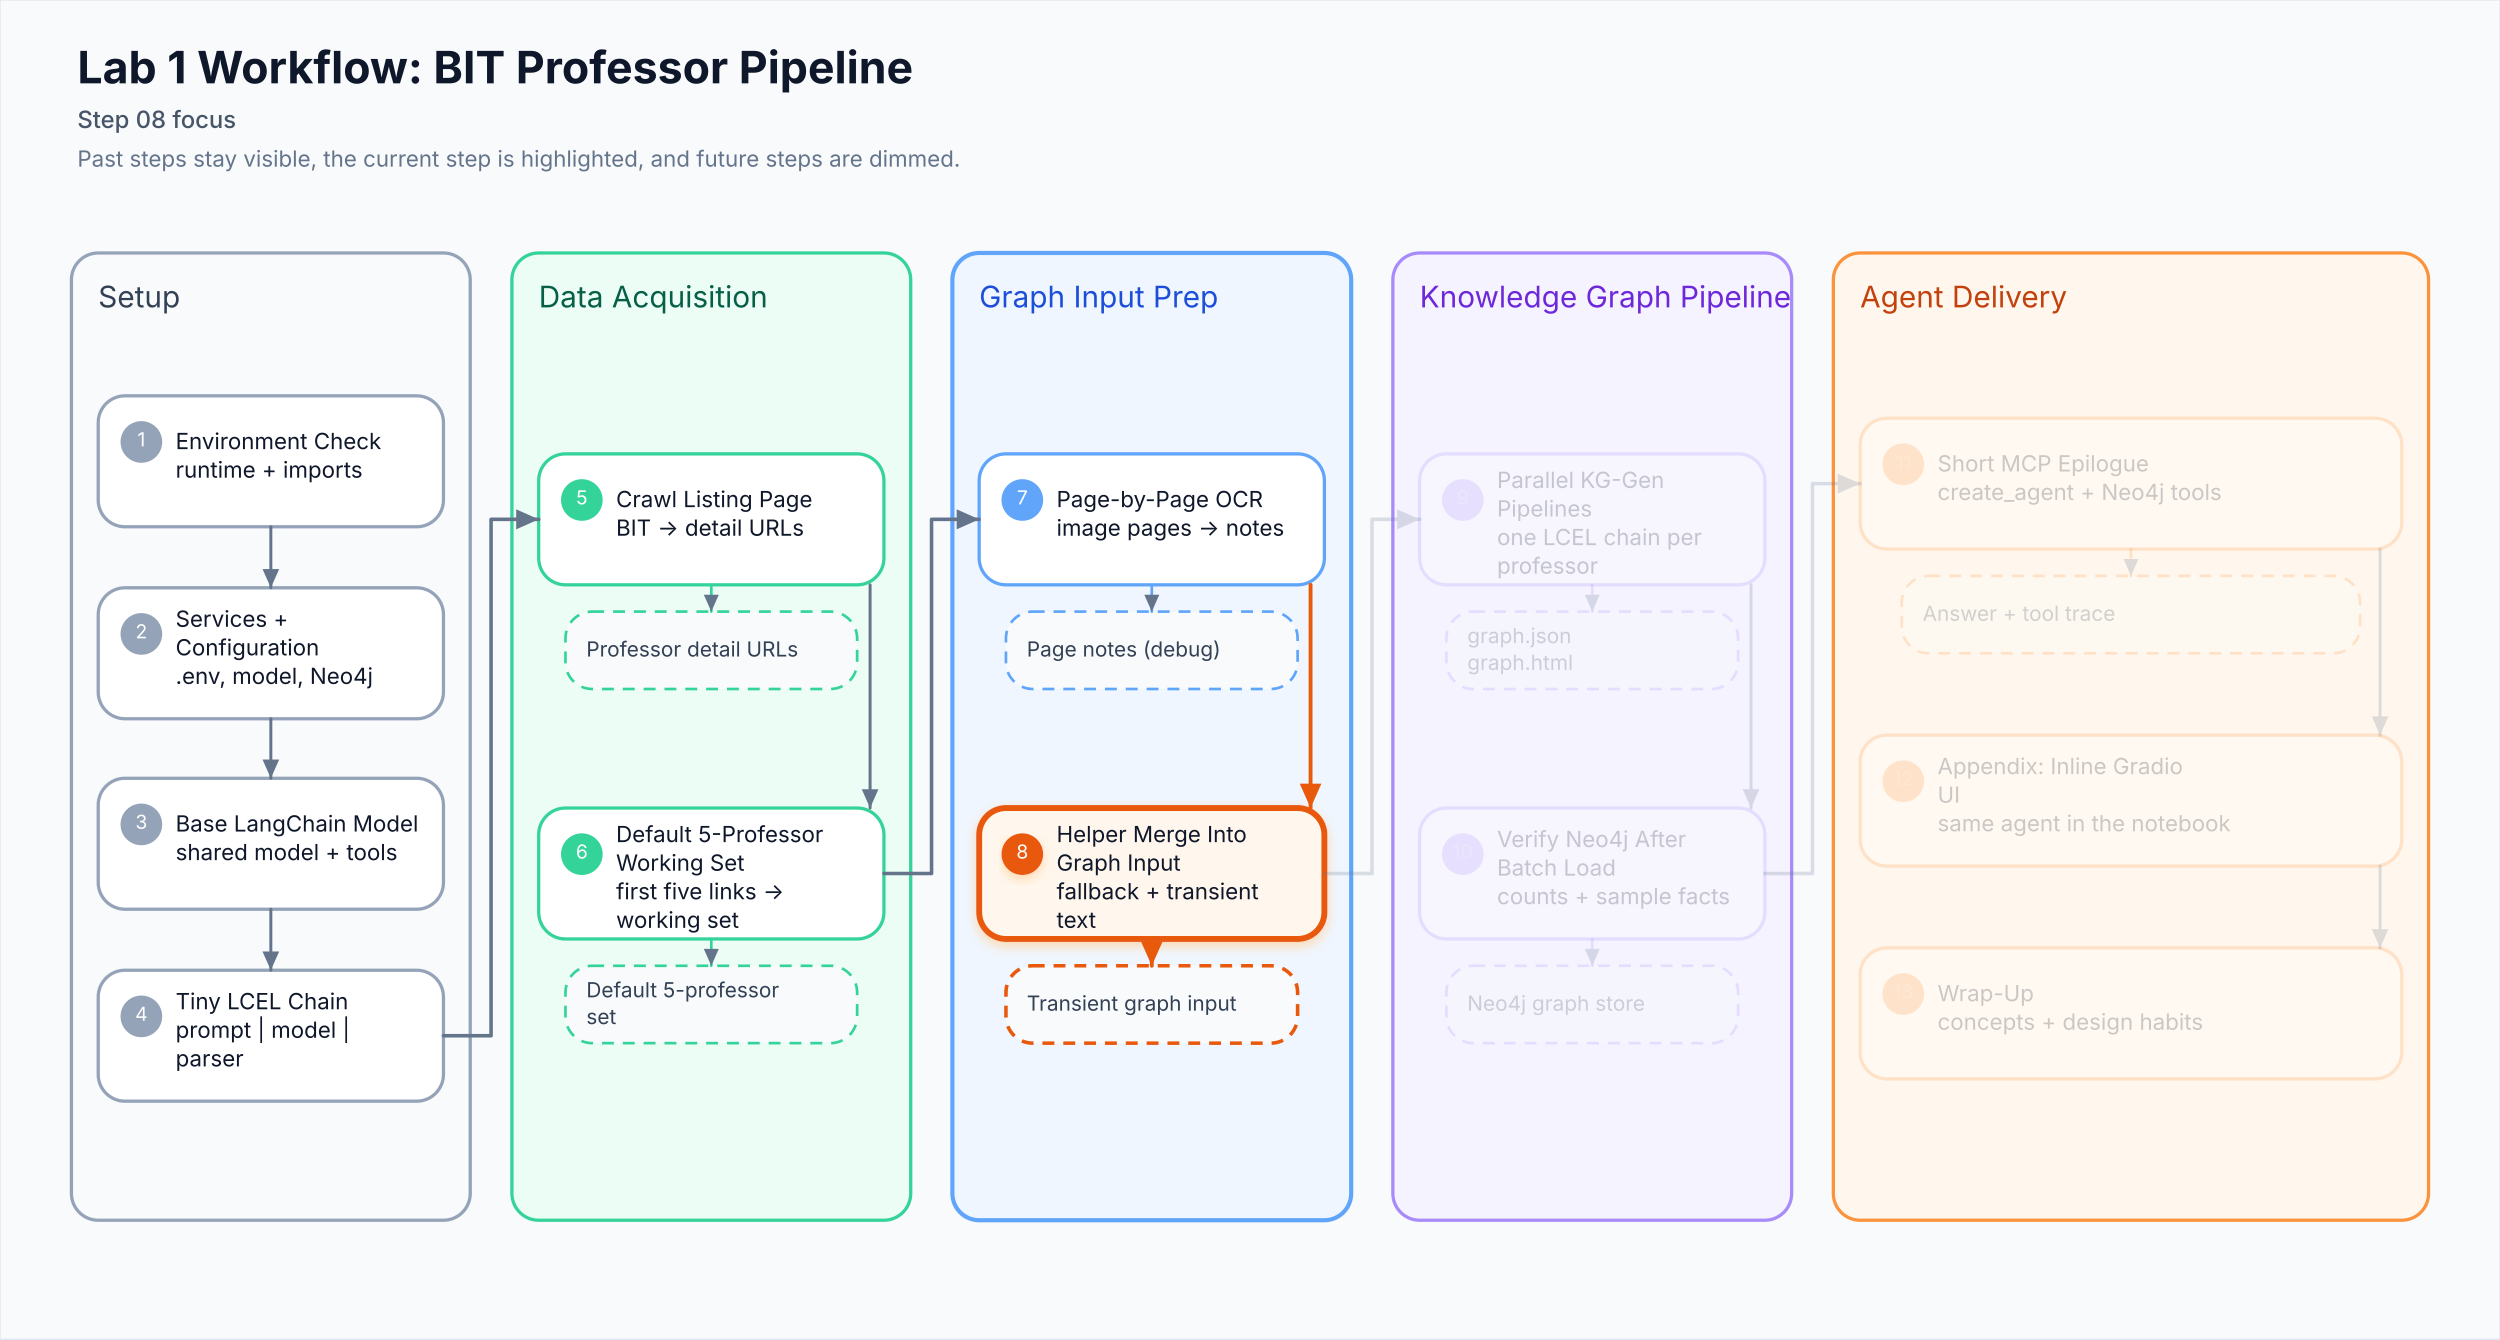
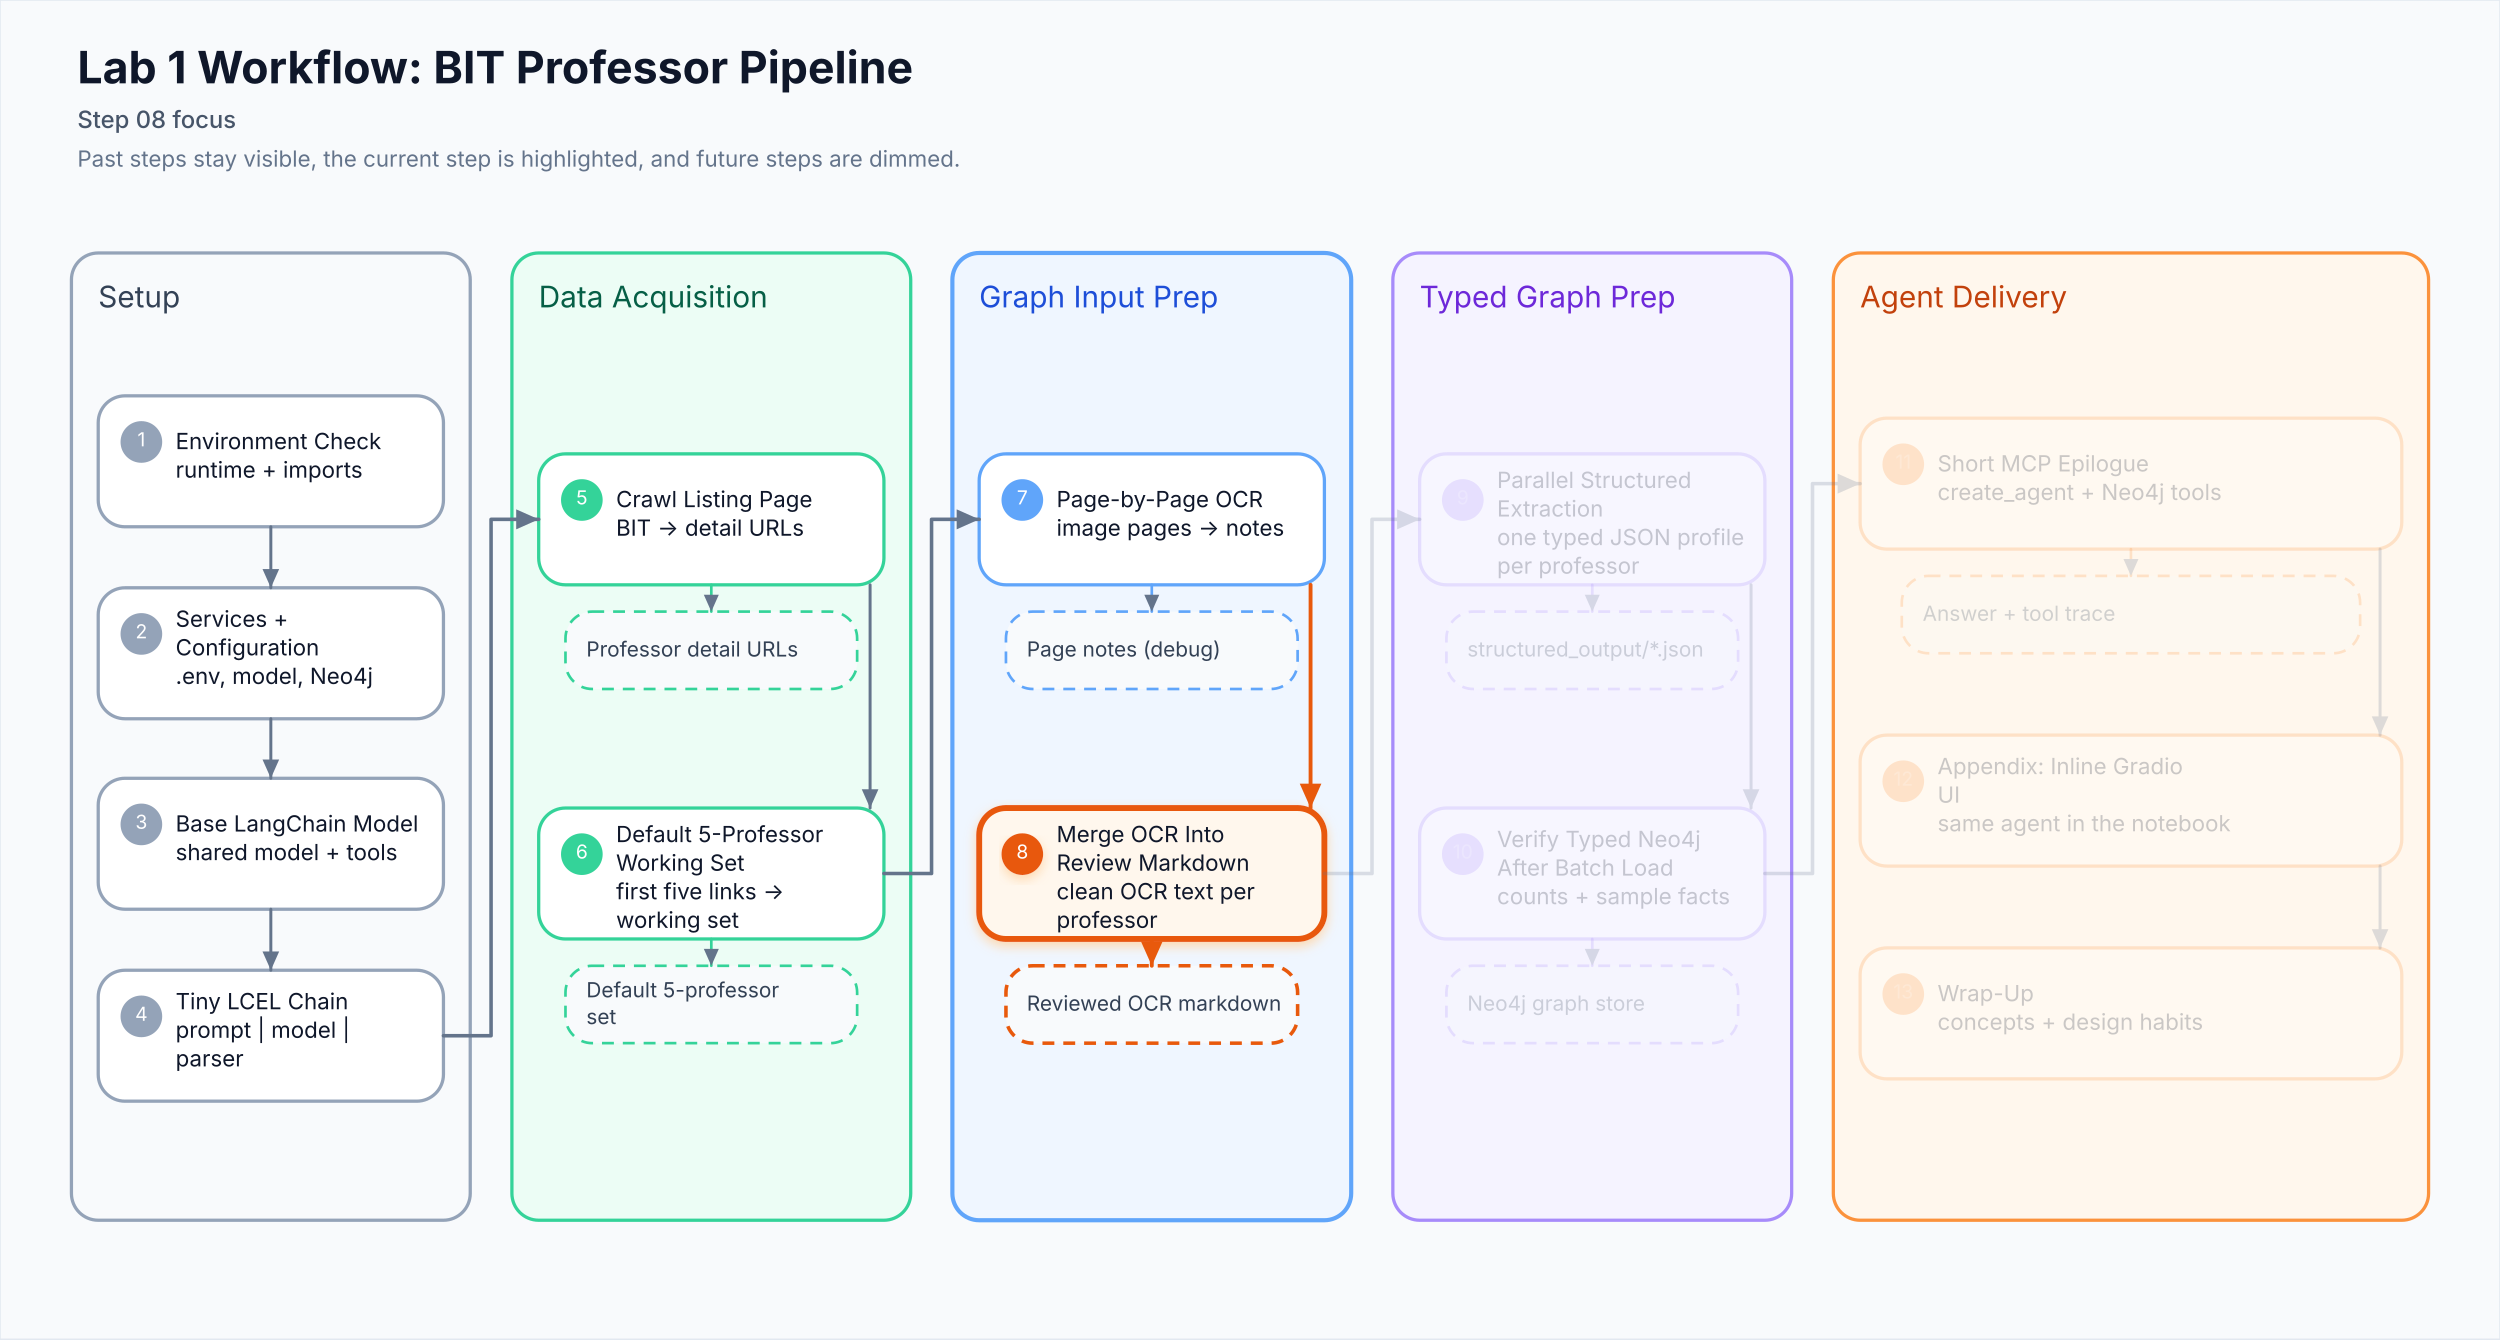
<svg xmlns="http://www.w3.org/2000/svg" width="1680" height="900" viewBox="0 0 1680 900">
  <defs>
    <marker id="arrow-dark" viewBox="0 0 10 10" refX="9" refY="5" markerWidth="7" markerHeight="7" orient="auto">
      <path d="M 0 1 L 9 5 L 0 9 Z" fill="#64748b" />
    </marker>
    <marker id="arrow-current" viewBox="0 0 10 10" refX="9" refY="5" markerWidth="7" markerHeight="7" orient="auto">
      <path d="M 0 1 L 9 5 L 0 9 Z" fill="#e8590c" />
    </marker>
    <filter id="current-shadow" x="-10%" y="-10%" width="140%" height="140%">
      <feDropShadow dx="0" dy="3" stdDeviation="4" flood-color="#fed7aa" flood-opacity="0.95" />
    </filter>
  </defs>
  <rect width="1680" height="900" fill="#f8fafc" stroke="#e2e8f0" stroke-width="1" />
  <text x="52" y="56" font-family="Inter, Arial, sans-serif" font-size="30" font-weight="700" fill="#0f172a">Lab 1 Workflow: BIT Professor Pipeline</text>
  <text x="52" y="86" font-family="Inter, Arial, sans-serif" font-size="16" font-weight="500" fill="#475569">Step 08 focus</text>
  <text x="52" y="112" font-family="Inter, Arial, sans-serif" font-size="15" font-weight="400" fill="#64748b">Past steps stay visible, the current step is highlighted, and future steps are dimmed.</text>
  <g opacity="1.00">
    <rect x="48" y="170" width="268" height="650" rx="18" fill="#f8fafc" stroke="#94a3b8" stroke-width="2.2" />
  </g>
  <g opacity="1.00">
    <text font-family="Inter, Arial, sans-serif" font-size="20" fill="#334155" text-anchor="start">
      <tspan x="66.0" y="192.0" dominant-baseline="hanging">Setup</tspan>
    </text>
  </g>
  <g opacity="1.00">
    <rect x="344" y="170" width="268" height="650" rx="18" fill="#ecfdf5" stroke="#34d399" stroke-width="2.2" />
  </g>
  <g opacity="1.00">
    <text font-family="Inter, Arial, sans-serif" font-size="20" fill="#065f46" text-anchor="start">
      <tspan x="362.0" y="192.0" dominant-baseline="hanging">Data Acquisition</tspan>
    </text>
  </g>
  <g opacity="1.00">
    <rect x="640" y="170" width="268" height="650" rx="18" fill="#eff6ff" stroke="#60a5fa" stroke-width="2.8" />
  </g>
  <g opacity="1.00">
    <text font-family="Inter, Arial, sans-serif" font-size="20" fill="#1d4ed8" text-anchor="start">
      <tspan x="658.0" y="192.0" dominant-baseline="hanging">Graph Input Prep</tspan>
    </text>
  </g>
  <g opacity="1.00">
    <rect x="936" y="170" width="268" height="650" rx="18" fill="#f5f3ff" stroke="#a78bfa" stroke-width="2.2" />
  </g>
  <g opacity="1.00">
    <text font-family="Inter, Arial, sans-serif" font-size="20" fill="#6d28d9" text-anchor="start">
-       <tspan x="954.0" y="192.0" dominant-baseline="hanging">Knowledge Graph Pipeline</tspan>
+       <tspan x="954.0" y="192.0" dominant-baseline="hanging">Typed Graph Prep</tspan>
    </text>
  </g>
  <g opacity="1.00">
    <rect x="1232" y="170" width="400" height="650" rx="18" fill="#fff7ed" stroke="#fb923c" stroke-width="2.2" />
  </g>
  <g opacity="1.00">
    <text font-family="Inter, Arial, sans-serif" font-size="20" fill="#c2410c" text-anchor="start">
      <tspan x="1250.0" y="192.0" dominant-baseline="hanging">Agent Delivery</tspan>
    </text>
  </g>
  <a href="https://docs.astral.sh/uv/getting-started/" target="_blank">
    <g opacity="1.00">
      <rect x="66" y="266" width="232" height="88" rx="18" fill="#ffffff" stroke="#94a3b8" stroke-width="2.2" />
    </g>
  </a>
  <a href="https://docs.astral.sh/uv/getting-started/" target="_blank">
    <g opacity="1.00">
      <ellipse cx="95.0" cy="297.0" rx="13.0" ry="13.0" fill="#94a3b8" stroke="#94a3b8" stroke-width="2" />
    </g>
  </a>
  <a href="https://docs.astral.sh/uv/getting-started/" target="_blank">
    <g opacity="1.00">
      <text font-family="Inter, Arial, sans-serif" font-size="13" fill="#ffffff" text-anchor="middle">
        <tspan x="95.0" y="290.5" dominant-baseline="hanging">1</tspan>
      </text>
    </g>
  </a>
  <a href="https://docs.astral.sh/uv/getting-started/" target="_blank">
    <g opacity="1.00">
      <text font-family="Inter, Arial, sans-serif" font-size="15" fill="#0f172a" text-anchor="start">
        <tspan x="118.0" y="290.9" dominant-baseline="hanging">Environment Check</tspan>
        <tspan x="118.0" y="310.1" dominant-baseline="hanging">runtime + imports</tspan>
      </text>
    </g>
  </a>
  <a href="https://docs.langchain.com/oss/python/integrations/chat/openai" target="_blank">
    <g opacity="1.00">
      <rect x="66" y="395" width="232" height="88" rx="18" fill="#ffffff" stroke="#94a3b8" stroke-width="2.2" />
    </g>
  </a>
  <a href="https://docs.langchain.com/oss/python/integrations/chat/openai" target="_blank">
    <g opacity="1.00">
      <ellipse cx="95.0" cy="426.0" rx="13.0" ry="13.0" fill="#94a3b8" stroke="#94a3b8" stroke-width="2" />
    </g>
  </a>
  <a href="https://docs.langchain.com/oss/python/integrations/chat/openai" target="_blank">
    <g opacity="1.00">
      <text font-family="Inter, Arial, sans-serif" font-size="13" fill="#ffffff" text-anchor="middle">
        <tspan x="95.0" y="419.5" dominant-baseline="hanging">2</tspan>
      </text>
    </g>
  </a>
  <a href="https://docs.langchain.com/oss/python/integrations/chat/openai" target="_blank">
    <g opacity="1.00">
      <text font-family="Inter, Arial, sans-serif" font-size="15" fill="#0f172a" text-anchor="start">
        <tspan x="118.0" y="410.3" dominant-baseline="hanging">Services +</tspan>
        <tspan x="118.0" y="429.5" dominant-baseline="hanging">Configuration</tspan>
        <tspan x="118.0" y="448.7" dominant-baseline="hanging">.env, model, Neo4j</tspan>
      </text>
    </g>
  </a>
  <a href="https://docs.langchain.com/oss/python/integrations/chat/openai" target="_blank">
    <g opacity="1.00">
      <rect x="66" y="523" width="232" height="88" rx="18" fill="#ffffff" stroke="#94a3b8" stroke-width="2.2" />
    </g>
  </a>
  <a href="https://docs.langchain.com/oss/python/integrations/chat/openai" target="_blank">
    <g opacity="1.00">
      <ellipse cx="95.0" cy="554.0" rx="13.0" ry="13.0" fill="#94a3b8" stroke="#94a3b8" stroke-width="2" />
    </g>
  </a>
  <a href="https://docs.langchain.com/oss/python/integrations/chat/openai" target="_blank">
    <g opacity="1.00">
      <text font-family="Inter, Arial, sans-serif" font-size="13" fill="#ffffff" text-anchor="middle">
        <tspan x="95.0" y="547.5" dominant-baseline="hanging">3</tspan>
      </text>
    </g>
  </a>
  <a href="https://docs.langchain.com/oss/python/integrations/chat/openai" target="_blank">
    <g opacity="1.00">
      <text font-family="Inter, Arial, sans-serif" font-size="15" fill="#0f172a" text-anchor="start">
        <tspan x="118.0" y="547.9" dominant-baseline="hanging">Base LangChain Model</tspan>
        <tspan x="118.0" y="567.1" dominant-baseline="hanging">shared model + tools</tspan>
      </text>
    </g>
  </a>
  <a href="https://api.python.langchain.com/en/latest/core/runnables/langchain_core.runnables.base.Runnable.html" target="_blank">
    <g opacity="1.00">
      <rect x="66" y="652" width="232" height="88" rx="18" fill="#ffffff" stroke="#94a3b8" stroke-width="2.2" />
    </g>
  </a>
  <a href="https://api.python.langchain.com/en/latest/core/runnables/langchain_core.runnables.base.Runnable.html" target="_blank">
    <g opacity="1.00">
      <ellipse cx="95.0" cy="683.0" rx="13.0" ry="13.0" fill="#94a3b8" stroke="#94a3b8" stroke-width="2" />
    </g>
  </a>
  <a href="https://api.python.langchain.com/en/latest/core/runnables/langchain_core.runnables.base.Runnable.html" target="_blank">
    <g opacity="1.00">
      <text font-family="Inter, Arial, sans-serif" font-size="13" fill="#ffffff" text-anchor="middle">
        <tspan x="95.0" y="676.5" dominant-baseline="hanging">4</tspan>
      </text>
    </g>
  </a>
  <a href="https://api.python.langchain.com/en/latest/core/runnables/langchain_core.runnables.base.Runnable.html" target="_blank">
    <g opacity="1.00">
      <text font-family="Inter, Arial, sans-serif" font-size="15" fill="#0f172a" text-anchor="start">
        <tspan x="118.0" y="667.3" dominant-baseline="hanging">Tiny LCEL Chain</tspan>
        <tspan x="118.0" y="686.5" dominant-baseline="hanging">prompt | model |</tspan>
        <tspan x="118.0" y="705.7" dominant-baseline="hanging">parser</tspan>
      </text>
    </g>
  </a>
  <a href="https://requests.readthedocs.io/en/latest/user/quickstart/" target="_blank">
    <g opacity="1.00">
      <rect x="362" y="305" width="232" height="88" rx="18" fill="#ffffff" stroke="#34d399" stroke-width="2.2" />
    </g>
  </a>
  <a href="https://requests.readthedocs.io/en/latest/user/quickstart/" target="_blank">
    <g opacity="1.00">
      <ellipse cx="391.0" cy="336.0" rx="13.0" ry="13.0" fill="#34d399" stroke="#34d399" stroke-width="2" />
    </g>
  </a>
  <a href="https://requests.readthedocs.io/en/latest/user/quickstart/" target="_blank">
    <g opacity="1.00">
      <text font-family="Inter, Arial, sans-serif" font-size="13" fill="#ffffff" text-anchor="middle">
        <tspan x="391.0" y="329.5" dominant-baseline="hanging">5</tspan>
      </text>
    </g>
  </a>
  <a href="https://requests.readthedocs.io/en/latest/user/quickstart/" target="_blank">
    <g opacity="1.00">
      <text font-family="Inter, Arial, sans-serif" font-size="15" fill="#0f172a" text-anchor="start">
        <tspan x="414.0" y="329.9" dominant-baseline="hanging">Crawl Listing Page</tspan>
        <tspan x="414.0" y="349.1" dominant-baseline="hanging">BIT -&gt; detail URLs</tspan>
      </text>
    </g>
  </a>
  <g opacity="1.00">
    <rect x="380" y="411" width="196" height="52" rx="18" fill="#f8fafc" stroke="#34d399" stroke-width="1.8" stroke-dasharray="8 6" />
  </g>
  <g opacity="1.00">
    <text font-family="Inter, Arial, sans-serif" font-size="14" fill="#334155" text-anchor="start">
      <tspan x="394.0" y="431.0" dominant-baseline="hanging">Professor detail URLs</tspan>
    </text>
  </g>
  <g opacity="1.00">
    <path d="M 478.0,393.0 L 478.0,411.0" fill="none" stroke="#34d399" stroke-width="1.8" stroke-linecap="round" stroke-linejoin="round" marker-end="url(#arrow-dark)" stroke-dasharray="8 6" />
  </g>
  <a href="https://www.crummy.com/software/BeautifulSoup/bs4/doc/" target="_blank">
    <g opacity="1.00">
      <rect x="362" y="543" width="232" height="88" rx="18" fill="#ffffff" stroke="#34d399" stroke-width="2.2" />
    </g>
  </a>
  <a href="https://www.crummy.com/software/BeautifulSoup/bs4/doc/" target="_blank">
    <g opacity="1.00">
      <ellipse cx="391.0" cy="574.0" rx="13.0" ry="13.0" fill="#34d399" stroke="#34d399" stroke-width="2" />
    </g>
  </a>
  <a href="https://www.crummy.com/software/BeautifulSoup/bs4/doc/" target="_blank">
    <g opacity="1.00">
      <text font-family="Inter, Arial, sans-serif" font-size="13" fill="#ffffff" text-anchor="middle">
        <tspan x="391.0" y="567.5" dominant-baseline="hanging">6</tspan>
      </text>
    </g>
  </a>
  <a href="https://www.crummy.com/software/BeautifulSoup/bs4/doc/" target="_blank">
    <g opacity="1.00">
      <text font-family="Inter, Arial, sans-serif" font-size="15" fill="#0f172a" text-anchor="start">
        <tspan x="414.0" y="555.0" dominant-baseline="hanging">Default 5-Professor</tspan>
        <tspan x="414.0" y="574.2" dominant-baseline="hanging">Working Set</tspan>
        <tspan x="414.0" y="593.4" dominant-baseline="hanging">first five links -&gt;</tspan>
        <tspan x="414.0" y="612.6" dominant-baseline="hanging">working set</tspan>
      </text>
    </g>
  </a>
  <g opacity="1.00">
    <rect x="380" y="649" width="196" height="52" rx="18" fill="#f8fafc" stroke="#34d399" stroke-width="1.8" stroke-dasharray="8 6" />
  </g>
  <g opacity="1.00">
    <text font-family="Inter, Arial, sans-serif" font-size="14" fill="#334155" text-anchor="start">
      <tspan x="394.0" y="660.0" dominant-baseline="hanging">Default 5-professor</tspan>
      <tspan x="394.0" y="678.0" dominant-baseline="hanging">set</tspan>
    </text>
  </g>
  <g opacity="1.00">
    <path d="M 478.0,631.0 L 478.0,649.0" fill="none" stroke="#34d399" stroke-width="1.8" stroke-linecap="round" stroke-linejoin="round" marker-end="url(#arrow-dark)" stroke-dasharray="8 6" />
  </g>
  <a href="https://docs.langchain.com/oss/python/langchain/messages" target="_blank">
    <g opacity="1.00">
      <rect x="658" y="305" width="232" height="88" rx="18" fill="#ffffff" stroke="#60a5fa" stroke-width="2.2" />
    </g>
  </a>
  <a href="https://docs.langchain.com/oss/python/langchain/messages" target="_blank">
    <g opacity="1.00">
      <ellipse cx="687.0" cy="336.0" rx="13.0" ry="13.0" fill="#60a5fa" stroke="#60a5fa" stroke-width="2" />
    </g>
  </a>
  <a href="https://docs.langchain.com/oss/python/langchain/messages" target="_blank">
    <g opacity="1.00">
      <text font-family="Inter, Arial, sans-serif" font-size="13" fill="#ffffff" text-anchor="middle">
        <tspan x="687.0" y="329.5" dominant-baseline="hanging">7</tspan>
      </text>
    </g>
  </a>
  <a href="https://docs.langchain.com/oss/python/langchain/messages" target="_blank">
    <g opacity="1.00">
      <text font-family="Inter, Arial, sans-serif" font-size="15" fill="#0f172a" text-anchor="start">
        <tspan x="710.0" y="329.9" dominant-baseline="hanging">Page-by-Page OCR</tspan>
        <tspan x="710.0" y="349.1" dominant-baseline="hanging">image pages -&gt; notes</tspan>
      </text>
    </g>
  </a>
  <g opacity="1.00">
    <rect x="676" y="411" width="196" height="52" rx="18" fill="#f8fafc" stroke="#60a5fa" stroke-width="1.8" stroke-dasharray="8 6" />
  </g>
  <g opacity="1.00">
    <text font-family="Inter, Arial, sans-serif" font-size="14" fill="#334155" text-anchor="start">
      <tspan x="690.0" y="431.0" dominant-baseline="hanging">Page notes (debug)</tspan>
    </text>
  </g>
  <g opacity="1.00">
    <path d="M 774.0,393.0 L 774.0,411.0" fill="none" stroke="#60a5fa" stroke-width="1.8" stroke-linecap="round" stroke-linejoin="round" marker-end="url(#arrow-dark)" stroke-dasharray="8 6" />
  </g>
  <a href="https://api.python.langchain.com/en/latest/core/runnables/langchain_core.runnables.base.RunnableSequence.html" target="_blank">
    <g opacity="1.00">
      <rect x="658" y="543" width="232" height="88" rx="18" fill="#fff7ed" stroke="#e8590c" stroke-width="4" filter="url(#current-shadow)" />
    </g>
  </a>
  <a href="https://api.python.langchain.com/en/latest/core/runnables/langchain_core.runnables.base.RunnableSequence.html" target="_blank">
    <g opacity="1.00">
      <ellipse cx="687.0" cy="574.0" rx="13.0" ry="13.0" fill="#e8590c" stroke="#e8590c" stroke-width="2" filter="url(#current-shadow)" />
    </g>
  </a>
  <a href="https://api.python.langchain.com/en/latest/core/runnables/langchain_core.runnables.base.RunnableSequence.html" target="_blank">
    <g opacity="1.00">
      <text font-family="Inter, Arial, sans-serif" font-size="13" fill="#ffffff" text-anchor="middle">
        <tspan x="687.0" y="567.5" dominant-baseline="hanging">8</tspan>
      </text>
    </g>
  </a>
  <a href="https://api.python.langchain.com/en/latest/core/runnables/langchain_core.runnables.base.RunnableSequence.html" target="_blank">
    <g opacity="1.00">
      <text font-family="Inter, Arial, sans-serif" font-size="15" fill="#0f172a" text-anchor="start">
-         <tspan x="710.0" y="555.0" dominant-baseline="hanging">Helper Merge Into</tspan>
-         <tspan x="710.0" y="574.2" dominant-baseline="hanging">Graph Input</tspan>
-         <tspan x="710.0" y="593.4" dominant-baseline="hanging">fallback + transient</tspan>
-         <tspan x="710.0" y="612.6" dominant-baseline="hanging">text</tspan>
+         <tspan x="710.0" y="555.0" dominant-baseline="hanging">Merge OCR Into</tspan>
+         <tspan x="710.0" y="574.2" dominant-baseline="hanging">Review Markdown</tspan>
+         <tspan x="710.0" y="593.4" dominant-baseline="hanging">clean OCR text per</tspan>
+         <tspan x="710.0" y="612.6" dominant-baseline="hanging">professor</tspan>
      </text>
    </g>
  </a>
  <g opacity="1.00">
    <rect x="676" y="649" width="196" height="52" rx="18" fill="#f8fafc" stroke="#e8590c" stroke-width="2.4" stroke-dasharray="8 6" />
  </g>
  <g opacity="1.00">
    <text font-family="Inter, Arial, sans-serif" font-size="14" fill="#334155" text-anchor="start">
-       <tspan x="690.0" y="669.0" dominant-baseline="hanging">Transient graph input</tspan>
+       <tspan x="690.0" y="669.0" dominant-baseline="hanging">Reviewed OCR markdown</tspan>
    </text>
  </g>
  <g opacity="1.00">
    <path d="M 774.0,631.0 L 774.0,649.0" fill="none" stroke="#e8590c" stroke-width="2.6" stroke-linecap="round" stroke-linejoin="round" marker-end="url(#arrow-current)" stroke-dasharray="8 6" />
  </g>
-   <a href="https://github.com/stair-lab/kg-gen" target="_blank">
+   <a href="https://docs.langchain.com/oss/python/integrations/chat/openai" target="_blank">
    <g opacity="0.22">
      <rect x="954" y="305" width="232" height="88" rx="18" fill="#ffffff" stroke="#a78bfa" stroke-width="2.2" />
    </g>
  </a>
-   <a href="https://github.com/stair-lab/kg-gen" target="_blank">
+   <a href="https://docs.langchain.com/oss/python/integrations/chat/openai" target="_blank">
    <g opacity="0.22">
      <ellipse cx="983.0" cy="336.0" rx="13.0" ry="13.0" fill="#a78bfa" stroke="#a78bfa" stroke-width="2" />
    </g>
  </a>
-   <a href="https://github.com/stair-lab/kg-gen" target="_blank">
+   <a href="https://docs.langchain.com/oss/python/integrations/chat/openai" target="_blank">
    <g opacity="0.22">
      <text font-family="Inter, Arial, sans-serif" font-size="13" fill="#ffffff" text-anchor="middle">
        <tspan x="983.0" y="329.5" dominant-baseline="hanging">9</tspan>
      </text>
    </g>
  </a>
-   <a href="https://github.com/stair-lab/kg-gen" target="_blank">
-     <g opacity="0.22">
-       <text font-family="Inter, Arial, sans-serif" font-size="15" fill="#0f172a" text-anchor="start">
-         <tspan x="1006.0" y="317.0" dominant-baseline="hanging">Parallel KG-Gen</tspan>
-         <tspan x="1006.0" y="336.2" dominant-baseline="hanging">Pipelines</tspan>
-         <tspan x="1006.0" y="355.4" dominant-baseline="hanging">one LCEL chain per</tspan>
-         <tspan x="1006.0" y="374.6" dominant-baseline="hanging">professor</tspan>
+   <a href="https://docs.langchain.com/oss/python/integrations/chat/openai" target="_blank">
+     <g opacity="0.22">
+       <text font-family="Inter, Arial, sans-serif" font-size="15" fill="#0f172a" text-anchor="start">
+         <tspan x="1006.0" y="317.0" dominant-baseline="hanging">Parallel Structured</tspan>
+         <tspan x="1006.0" y="336.2" dominant-baseline="hanging">Extraction</tspan>
+         <tspan x="1006.0" y="355.4" dominant-baseline="hanging">one typed JSON profile</tspan>
+         <tspan x="1006.0" y="374.6" dominant-baseline="hanging">per professor</tspan>
      </text>
    </g>
  </a>
  <g opacity="0.22">
    <rect x="972" y="411" width="196" height="52" rx="18" fill="#f8fafc" stroke="#a78bfa" stroke-width="1.8" stroke-dasharray="8 6" />
  </g>
  <g opacity="0.22">
    <text font-family="Inter, Arial, sans-serif" font-size="14" fill="#334155" text-anchor="start">
-       <tspan x="986.0" y="422.0" dominant-baseline="hanging">graph.json</tspan>
-       <tspan x="986.0" y="440.0" dominant-baseline="hanging">graph.html</tspan>
+       <tspan x="986.0" y="431.0" dominant-baseline="hanging">structured_output/*.json</tspan>
    </text>
  </g>
  <g opacity="0.22">
    <path d="M 1070.0,393.0 L 1070.0,411.0" fill="none" stroke="#a78bfa" stroke-width="1.8" stroke-linecap="round" stroke-linejoin="round" marker-end="url(#arrow-dark)" stroke-dasharray="8 6" />
  </g>
  <a href="https://neo4j.com/docs/python-manual/current/connect/" target="_blank">
    <g opacity="0.22">
      <rect x="954" y="543" width="232" height="88" rx="18" fill="#ffffff" stroke="#a78bfa" stroke-width="2.2" />
    </g>
  </a>
  <a href="https://neo4j.com/docs/python-manual/current/connect/" target="_blank">
    <g opacity="0.22">
      <ellipse cx="983.0" cy="574.0" rx="13.0" ry="13.0" fill="#a78bfa" stroke="#a78bfa" stroke-width="2" />
    </g>
  </a>
  <a href="https://neo4j.com/docs/python-manual/current/connect/" target="_blank">
    <g opacity="0.22">
      <text font-family="Inter, Arial, sans-serif" font-size="13" fill="#ffffff" text-anchor="middle">
        <tspan x="983.0" y="567.5" dominant-baseline="hanging">10</tspan>
      </text>
    </g>
  </a>
  <a href="https://neo4j.com/docs/python-manual/current/connect/" target="_blank">
    <g opacity="0.22">
      <text font-family="Inter, Arial, sans-serif" font-size="15" fill="#0f172a" text-anchor="start">
-         <tspan x="1006.0" y="558.3" dominant-baseline="hanging">Verify Neo4j After</tspan>
-         <tspan x="1006.0" y="577.5" dominant-baseline="hanging">Batch Load</tspan>
+         <tspan x="1006.0" y="558.3" dominant-baseline="hanging">Verify Typed Neo4j</tspan>
+         <tspan x="1006.0" y="577.5" dominant-baseline="hanging">After Batch Load</tspan>
        <tspan x="1006.0" y="596.7" dominant-baseline="hanging">counts + sample facts</tspan>
      </text>
    </g>
  </a>
  <g opacity="0.22">
    <rect x="972" y="649" width="196" height="52" rx="18" fill="#f8fafc" stroke="#a78bfa" stroke-width="1.8" stroke-dasharray="8 6" />
  </g>
  <g opacity="0.22">
    <text font-family="Inter, Arial, sans-serif" font-size="14" fill="#334155" text-anchor="start">
      <tspan x="986.0" y="669.0" dominant-baseline="hanging">Neo4j graph store</tspan>
    </text>
  </g>
  <g opacity="0.22">
    <path d="M 1070.0,631.0 L 1070.0,649.0" fill="none" stroke="#a78bfa" stroke-width="1.8" stroke-linecap="round" stroke-linejoin="round" marker-end="url(#arrow-dark)" stroke-dasharray="8 6" />
  </g>
  <a href="https://docs.langchain.com/oss/python/langchain/mcp" target="_blank">
    <g opacity="0.22">
      <rect x="1250" y="281" width="364" height="88" rx="18" fill="#ffffff" stroke="#fb923c" stroke-width="2.2" />
    </g>
  </a>
  <a href="https://docs.langchain.com/oss/python/langchain/mcp" target="_blank">
    <g opacity="0.22">
      <ellipse cx="1279.0" cy="312.0" rx="13.0" ry="13.0" fill="#fb923c" stroke="#fb923c" stroke-width="2" />
    </g>
  </a>
  <a href="https://docs.langchain.com/oss/python/langchain/mcp" target="_blank">
    <g opacity="0.22">
      <text font-family="Inter, Arial, sans-serif" font-size="13" fill="#ffffff" text-anchor="middle">
        <tspan x="1279.0" y="305.5" dominant-baseline="hanging">11</tspan>
      </text>
    </g>
  </a>
  <a href="https://docs.langchain.com/oss/python/langchain/mcp" target="_blank">
    <g opacity="0.22">
      <text font-family="Inter, Arial, sans-serif" font-size="15" fill="#0f172a" text-anchor="start">
        <tspan x="1302.0" y="305.9" dominant-baseline="hanging">Short MCP Epilogue</tspan>
        <tspan x="1302.0" y="325.1" dominant-baseline="hanging">create_agent + Neo4j tools</tspan>
      </text>
    </g>
  </a>
  <g opacity="0.22">
    <rect x="1278" y="387" width="308" height="52" rx="18" fill="#f8fafc" stroke="#fb923c" stroke-width="1.8" stroke-dasharray="8 6" />
  </g>
  <g opacity="0.22">
    <text font-family="Inter, Arial, sans-serif" font-size="14" fill="#334155" text-anchor="start">
      <tspan x="1292.0" y="407.0" dominant-baseline="hanging">Answer + tool trace</tspan>
    </text>
  </g>
  <g opacity="0.22">
    <path d="M 1432.0,369.0 L 1432.0,387.0" fill="none" stroke="#fb923c" stroke-width="1.8" stroke-linecap="round" stroke-linejoin="round" marker-end="url(#arrow-dark)" stroke-dasharray="8 6" />
  </g>
  <a href="https://www.gradio.app/guides/quickstart" target="_blank">
    <g opacity="0.22">
      <rect x="1250" y="494" width="364" height="88" rx="18" fill="#ffffff" stroke="#fb923c" stroke-width="2.2" />
    </g>
  </a>
  <a href="https://www.gradio.app/guides/quickstart" target="_blank">
    <g opacity="0.22">
      <ellipse cx="1279.0" cy="525.0" rx="13.0" ry="13.0" fill="#fb923c" stroke="#fb923c" stroke-width="2" />
    </g>
  </a>
  <a href="https://www.gradio.app/guides/quickstart" target="_blank">
    <g opacity="0.22">
      <text font-family="Inter, Arial, sans-serif" font-size="13" fill="#ffffff" text-anchor="middle">
        <tspan x="1279.0" y="518.5" dominant-baseline="hanging">12</tspan>
      </text>
    </g>
  </a>
  <a href="https://www.gradio.app/guides/quickstart" target="_blank">
    <g opacity="0.22">
      <text font-family="Inter, Arial, sans-serif" font-size="15" fill="#0f172a" text-anchor="start">
        <tspan x="1302.0" y="509.3" dominant-baseline="hanging">Appendix: Inline Gradio</tspan>
        <tspan x="1302.0" y="528.5" dominant-baseline="hanging">UI</tspan>
        <tspan x="1302.0" y="547.7" dominant-baseline="hanging">same agent in the notebook</tspan>
      </text>
    </g>
  </a>
  <a href="https://docs.langchain.com/oss/python/learn" target="_blank">
    <g opacity="0.22">
      <rect x="1250" y="637" width="364" height="88" rx="18" fill="#ffffff" stroke="#fb923c" stroke-width="2.2" />
    </g>
  </a>
  <a href="https://docs.langchain.com/oss/python/learn" target="_blank">
    <g opacity="0.22">
      <ellipse cx="1279.0" cy="668.0" rx="13.0" ry="13.0" fill="#fb923c" stroke="#fb923c" stroke-width="2" />
    </g>
  </a>
  <a href="https://docs.langchain.com/oss/python/learn" target="_blank">
    <g opacity="0.22">
      <text font-family="Inter, Arial, sans-serif" font-size="13" fill="#ffffff" text-anchor="middle">
        <tspan x="1279.0" y="661.5" dominant-baseline="hanging">13</tspan>
      </text>
    </g>
  </a>
  <a href="https://docs.langchain.com/oss/python/learn" target="_blank">
    <g opacity="0.22">
      <text font-family="Inter, Arial, sans-serif" font-size="15" fill="#0f172a" text-anchor="start">
        <tspan x="1302.0" y="661.9" dominant-baseline="hanging">Wrap-Up</tspan>
        <tspan x="1302.0" y="681.1" dominant-baseline="hanging">concepts + design habits</tspan>
      </text>
    </g>
  </a>
  <g opacity="1.00">
    <path d="M 182.0,354.0 L 182.0,395.0" fill="none" stroke="#64748b" stroke-width="2.0" stroke-linecap="round" stroke-linejoin="round" marker-end="url(#arrow-dark)" />
  </g>
  <g opacity="1.00">
    <path d="M 182.0,483.0 L 182.0,523.0" fill="none" stroke="#64748b" stroke-width="2.0" stroke-linecap="round" stroke-linejoin="round" marker-end="url(#arrow-dark)" />
  </g>
  <g opacity="1.00">
    <path d="M 182.0,611.0 L 182.0,652.0" fill="none" stroke="#64748b" stroke-width="2.0" stroke-linecap="round" stroke-linejoin="round" marker-end="url(#arrow-dark)" />
  </g>
  <g opacity="1.00">
    <path d="M 298.0,696.0 L 330.0,696.0 L 330.0,349.0 L 362.0,349.0" fill="none" stroke="#64748b" stroke-width="2.4" stroke-linecap="round" stroke-linejoin="round" marker-end="url(#arrow-dark)" />
  </g>
  <g opacity="1.00">
    <path d="M 584.7,393.0 L 584.7,543.0" fill="none" stroke="#64748b" stroke-width="2.0" stroke-linecap="round" stroke-linejoin="round" marker-end="url(#arrow-dark)" />
  </g>
  <g opacity="1.00">
    <path d="M 594.0,587.0 L 626.0,587.0 L 626.0,349.0 L 658.0,349.0" fill="none" stroke="#64748b" stroke-width="2.4" stroke-linecap="round" stroke-linejoin="round" marker-end="url(#arrow-dark)" />
  </g>
  <g opacity="1.00">
    <path d="M 880.7,393.0 L 880.7,543.0" fill="none" stroke="#e8590c" stroke-width="2.6" stroke-linecap="round" stroke-linejoin="round" marker-end="url(#arrow-current)" />
  </g>
  <g opacity="0.22">
    <path d="M 890.0,587.0 L 922.0,587.0 L 922.0,349.0 L 954.0,349.0" fill="none" stroke="#64748b" stroke-width="2.4" stroke-linecap="round" stroke-linejoin="round" marker-end="url(#arrow-dark)" />
  </g>
  <g opacity="0.22">
    <path d="M 1176.7,393.0 L 1176.7,543.0" fill="none" stroke="#64748b" stroke-width="2.0" stroke-linecap="round" stroke-linejoin="round" marker-end="url(#arrow-dark)" />
  </g>
  <g opacity="0.22">
    <path d="M 1186.0,587.0 L 1218.0,587.0 L 1218.0,325.0 L 1250.0,325.0" fill="none" stroke="#64748b" stroke-width="2.4" stroke-linecap="round" stroke-linejoin="round" marker-end="url(#arrow-dark)" />
  </g>
  <g opacity="0.22">
    <path d="M 1599.4,369.0 L 1599.4,494.0" fill="none" stroke="#64748b" stroke-width="2.0" stroke-linecap="round" stroke-linejoin="round" marker-end="url(#arrow-dark)" />
  </g>
  <g opacity="0.22">
    <path d="M 1599.4,582.0 L 1599.4,637.0" fill="none" stroke="#64748b" stroke-width="2.0" stroke-linecap="round" stroke-linejoin="round" marker-end="url(#arrow-dark)" />
  </g>
</svg>
